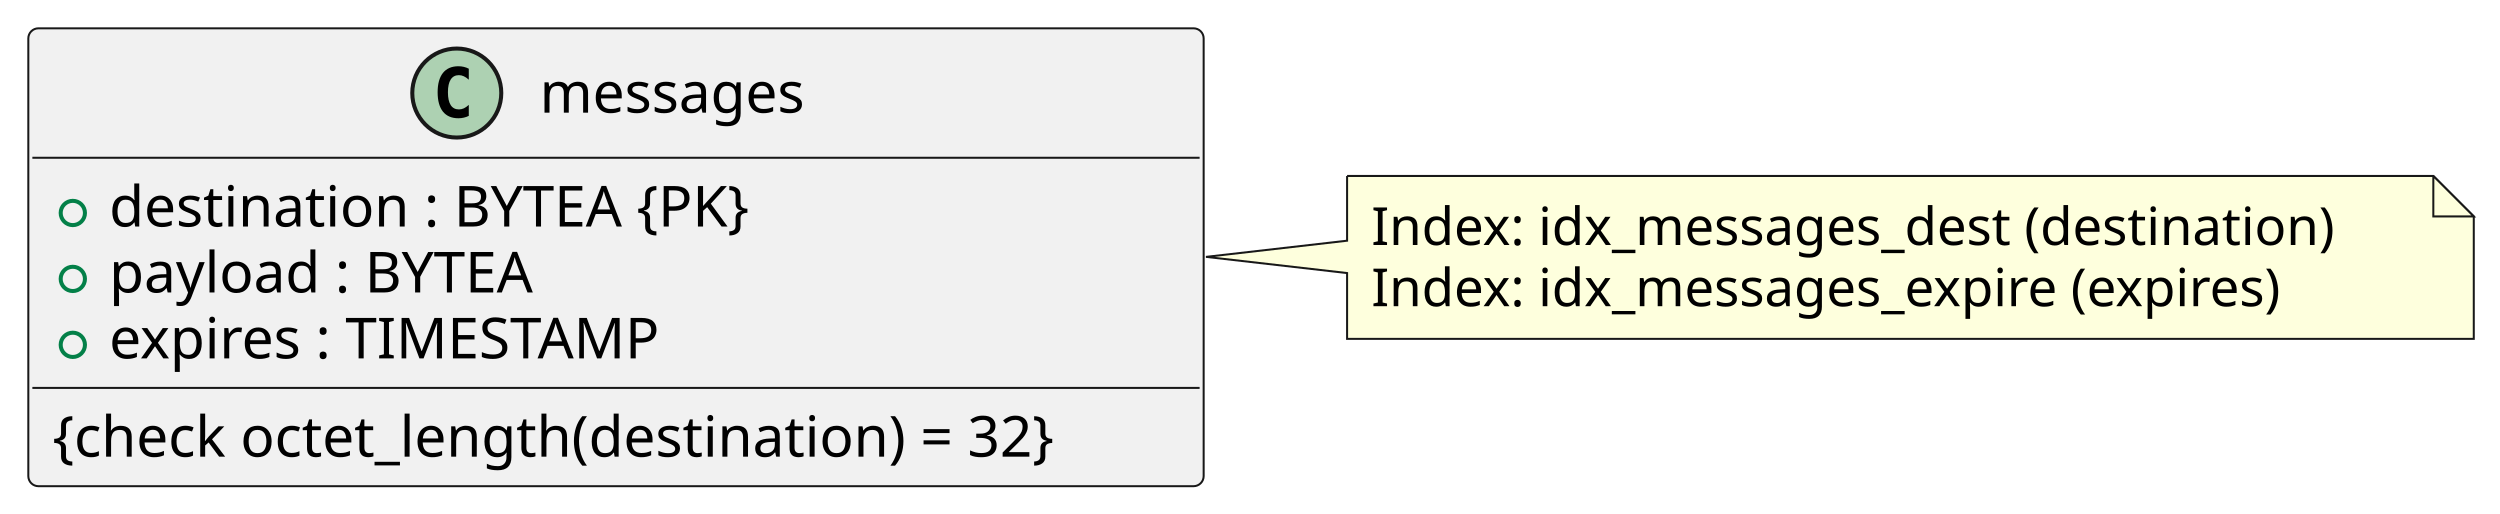
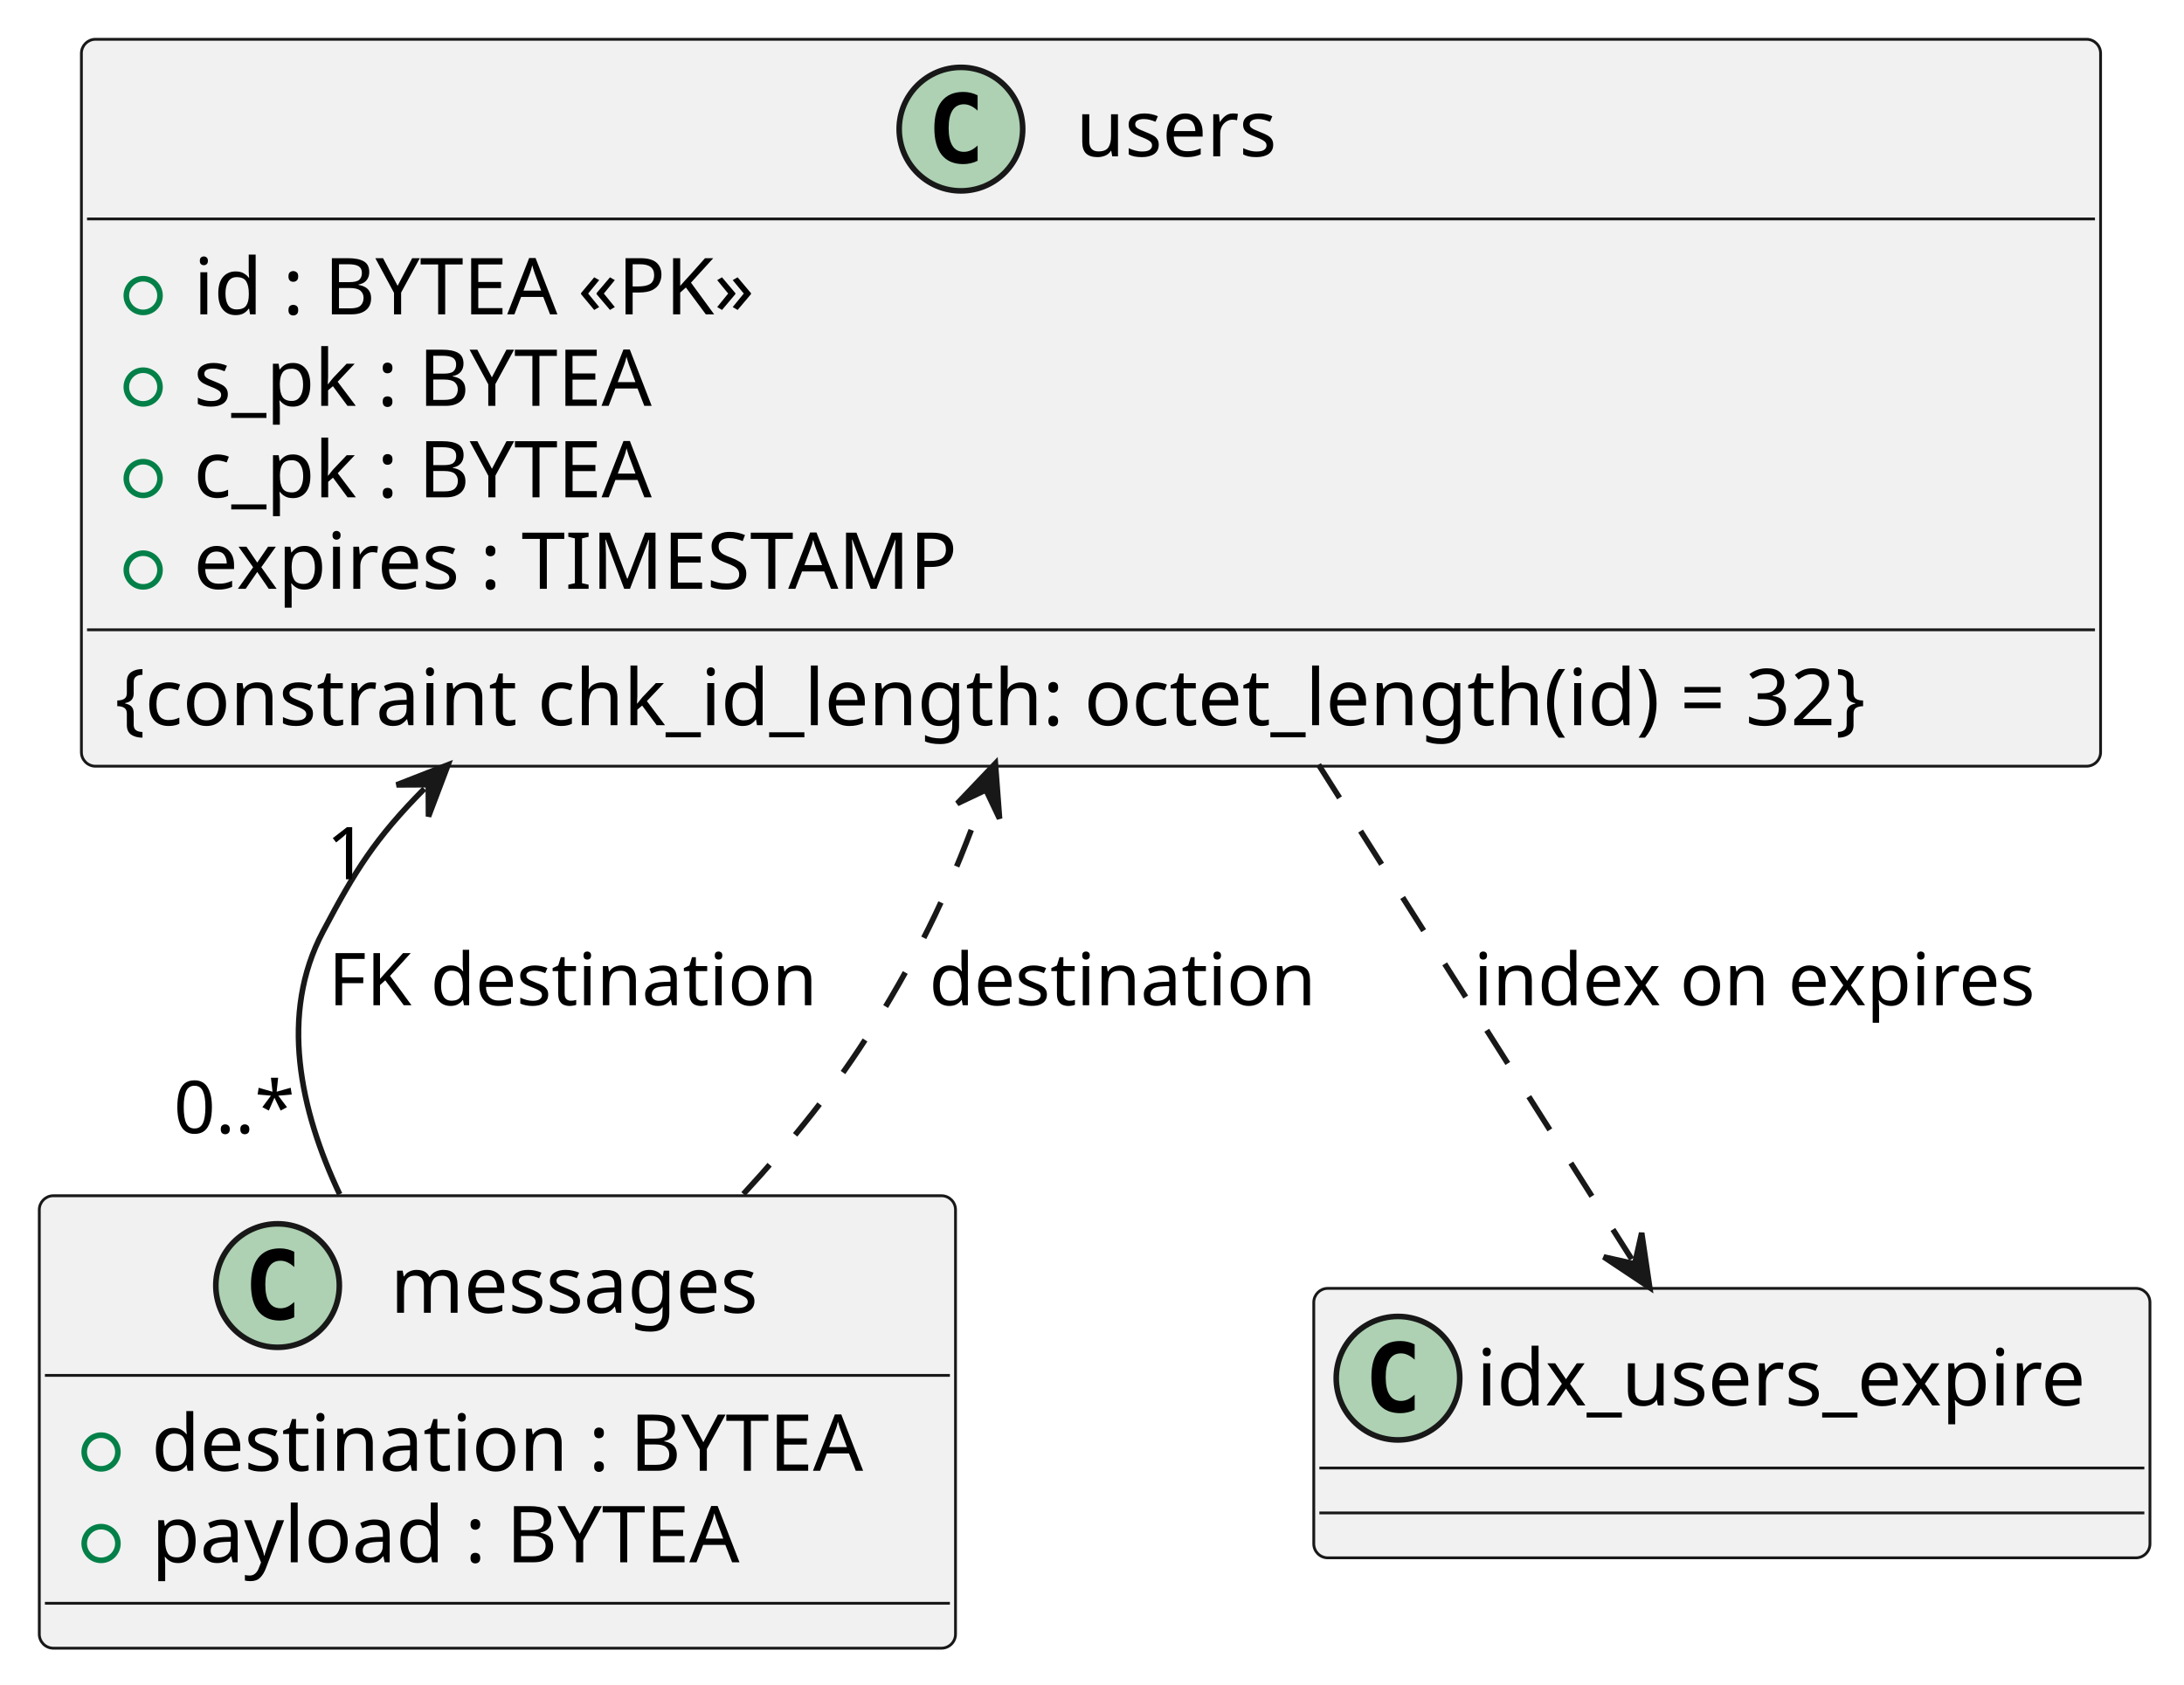
- <svg xmlns="http://www.w3.org/2000/svg" contentStyleType="text/css" data-diagram-type="CLASS" height="127px" preserveAspectRatio="none" style="width:618px;height:127px;background:#FFFFFF;" version="1.1" viewBox="0 0 618 127" width="618px" zoomAndPan="magnify">
+ <svg xmlns="http://www.w3.org/2000/svg" contentStyleType="text/css" data-diagram-type="CLASS" height="300px" preserveAspectRatio="none" style="width:389px;height:300px;background:#FFFFFF;" version="1.1" viewBox="0 0 389 300" width="389px" zoomAndPan="magnify">
  <defs />
  <g>
-     <g class="entity" data-entity="messages" data-source-line="1" data-uid="ent0002" id="entity_messages">
-       <rect fill="#F1F1F1" height="113.188" rx="2.5" ry="2.5" style="stroke:#181818;stroke-width:0.5;" width="290.544" x="7" y="7" />
-       <ellipse cx="112.916" cy="23" fill="#ADD1B2" rx="11" ry="11" style="stroke:#181818;stroke-width:1;" />
-       <path d="M115.885,28.641 Q115.307,28.938 114.666,29.078 Q114.025,29.234 113.322,29.234 Q110.822,29.234 109.494,27.594 Q108.182,25.938 108.182,22.812 Q108.182,19.688 109.494,18.031 Q110.822,16.375 113.322,16.375 Q114.025,16.375 114.666,16.531 Q115.322,16.688 115.885,16.984 L115.885,19.703 Q115.26,19.125 114.666,18.859 Q114.072,18.578 113.447,18.578 Q112.103,18.578 111.416,19.656 Q110.728,20.719 110.728,22.812 Q110.728,24.906 111.416,25.984 Q112.103,27.047 113.447,27.047 Q114.072,27.047 114.666,26.781 Q115.26,26.5 115.885,25.922 L115.885,28.641 Z " fill="#000000" />
-       <text fill="#000000" font-family="sans-serif" font-size="14" lengthAdjust="spacing" textLength="70.212" x="133.416" y="27.847">messages</text>
-       <line style="stroke:#181818;stroke-width:0.5;" x1="8" x2="296.544" y1="39" y2="39" />
-       <ellipse cx="18" cy="52.648" fill="none" rx="3" ry="3" style="stroke:#038048;stroke-width:1;" />
-       <text fill="#000000" font-family="sans-serif" font-size="14" lengthAdjust="spacing" textLength="177.078" x="27" y="55.995">destination : BYTEA {PK}</text>
-       <ellipse cx="18" cy="68.945" fill="none" rx="3" ry="3" style="stroke:#038048;stroke-width:1;" />
-       <text fill="#000000" font-family="sans-serif" font-size="14" lengthAdjust="spacing" textLength="114.42" x="27" y="72.292">payload : BYTEA</text>
-       <ellipse cx="18" cy="85.242" fill="none" rx="3" ry="3" style="stroke:#038048;stroke-width:1;" />
-       <text fill="#000000" font-family="sans-serif" font-size="14" lengthAdjust="spacing" textLength="146.098" x="27" y="88.589">expires : TIMESTAMP</text>
-       <line style="stroke:#181818;stroke-width:0.5;" x1="8" x2="296.544" y1="95.891" y2="95.891" />
-       <text fill="#000000" font-family="sans-serif" font-size="14" lengthAdjust="spacing" textLength="278.544" x="13" y="112.886">{check octet_length(destination) = 32}</text>
+     <g class="entity" data-entity="users" data-source-line="2" data-uid="ent0002" id="entity_users">
+       <rect fill="#F1F1F1" height="129.484" rx="2.5" ry="2.5" style="stroke:#181818;stroke-width:0.5;" width="359.642" x="14.5" y="7" />
+       <ellipse cx="171.156" cy="23" fill="#ADD1B2" rx="11" ry="11" style="stroke:#181818;stroke-width:1;" />
+       <path d="M174.125,28.641 Q173.546,28.938 172.906,29.078 Q172.265,29.234 171.562,29.234 Q169.062,29.234 167.734,27.594 Q166.421,25.938 166.421,22.812 Q166.421,19.688 167.734,18.031 Q169.062,16.375 171.562,16.375 Q172.265,16.375 172.906,16.531 Q173.562,16.688 174.125,16.984 L174.125,19.703 Q173.5,19.125 172.906,18.859 Q172.312,18.578 171.687,18.578 Q170.343,18.578 169.656,19.656 Q168.968,20.719 168.968,22.812 Q168.968,24.906 169.656,25.984 Q170.343,27.047 171.687,27.047 Q172.312,27.047 172.906,26.781 Q173.5,26.5 174.125,25.922 L174.125,28.641 Z " fill="#000000" />
+       <text fill="#000000" font-family="sans-serif" font-size="14" lengthAdjust="spacing" textLength="37.83" x="191.656" y="27.847">users</text>
+       <line style="stroke:#181818;stroke-width:0.5;" x1="15.5" x2="373.142" y1="39" y2="39" />
+       <ellipse cx="25.5" cy="52.648" fill="none" rx="3" ry="3" style="stroke:#038048;stroke-width:1;" />
+       <text fill="#000000" font-family="sans-serif" font-size="14" lengthAdjust="spacing" textLength="110.728" x="34.5" y="55.995">id : BYTEA «PK»</text>
+       <ellipse cx="25.5" cy="68.945" fill="none" rx="3" ry="3" style="stroke:#038048;stroke-width:1;" />
+       <text fill="#000000" font-family="sans-serif" font-size="14" lengthAdjust="spacing" textLength="90.036" x="34.5" y="72.292">s_pk : BYTEA</text>
+       <ellipse cx="25.5" cy="85.242" fill="none" rx="3" ry="3" style="stroke:#038048;stroke-width:1;" />
+       <text fill="#000000" font-family="sans-serif" font-size="14" lengthAdjust="spacing" textLength="90.439" x="34.5" y="88.589">c_pk : BYTEA</text>
+       <ellipse cx="25.5" cy="101.539" fill="none" rx="3" ry="3" style="stroke:#038048;stroke-width:1;" />
+       <text fill="#000000" font-family="sans-serif" font-size="14" lengthAdjust="spacing" textLength="146.098" x="34.5" y="104.886">expires : TIMESTAMP</text>
+       <line style="stroke:#181818;stroke-width:0.5;" x1="15.5" x2="373.142" y1="112.188" y2="112.188" />
+       <text fill="#000000" font-family="sans-serif" font-size="14" lengthAdjust="spacing" textLength="347.642" x="20.5" y="129.183">{constraint chk_id_length: octet_length(id) = 32}</text>
    </g>
-     <g class="entity" data-entity="GMN3" data-source-line="10" data-uid="ent0004" id="entity_GMN3">
-       <path d="M333,43.5 L333,59.5 L298.12,63.5 L333,67.5 L333,83.766 A0,0 0 0 0 333,83.766 L611.518,83.766 A0,0 0 0 0 611.518,83.766 L611.518,53.5 L601.518,43.5 L333,43.5 A0,0 0 0 0 333,43.5" fill="#FEFFDD" style="stroke:#181818;stroke-width:0.5;" />
-       <path d="M601.518,43.5 L601.518,53.5 L611.518,53.5 L601.518,43.5" fill="#FEFFDD" style="stroke:#181818;stroke-width:0.5;" />
-       <text fill="#000000" font-family="sans-serif" font-size="13" lengthAdjust="spacing" textLength="257.518" x="339" y="60.567">Index: idx_messages_dest (destination)</text>
-       <text fill="#000000" font-family="sans-serif" font-size="13" lengthAdjust="spacing" textLength="245.127" x="339" y="75.7">Index: idx_messages_expire (expires)</text>
+     <g class="entity" data-entity="messages" data-source-line="11" data-uid="ent0003" id="entity_messages">
+       <rect fill="#F1F1F1" height="80.594" rx="2.5" ry="2.5" style="stroke:#181818;stroke-width:0.5;" width="163.19" x="7" y="213" />
+       <ellipse cx="49.44" cy="229" fill="#ADD1B2" rx="11" ry="11" style="stroke:#181818;stroke-width:1;" />
+       <path d="M52.409,234.641 Q51.831,234.938 51.19,235.078 Q50.55,235.234 49.847,235.234 Q47.347,235.234 46.019,233.594 Q44.706,231.938 44.706,228.812 Q44.706,225.688 46.019,224.031 Q47.347,222.375 49.847,222.375 Q50.55,222.375 51.19,222.531 Q51.847,222.688 52.409,222.984 L52.409,225.703 Q51.784,225.125 51.19,224.859 Q50.597,224.578 49.972,224.578 Q48.628,224.578 47.94,225.656 Q47.253,226.719 47.253,228.812 Q47.253,230.906 47.94,231.984 Q48.628,233.047 49.972,233.047 Q50.597,233.047 51.19,232.781 Q51.784,232.5 52.409,231.922 L52.409,234.641 Z " fill="#000000" />
+       <text fill="#000000" font-family="sans-serif" font-size="14" lengthAdjust="spacing" textLength="70.212" x="69.538" y="233.847">messages</text>
+       <line style="stroke:#181818;stroke-width:0.5;" x1="8" x2="169.19" y1="245" y2="245" />
+       <ellipse cx="18" cy="258.648" fill="none" rx="3" ry="3" style="stroke:#038048;stroke-width:1;" />
+       <text fill="#000000" font-family="sans-serif" font-size="14" lengthAdjust="spacing" textLength="137.19" x="27" y="261.995">destination : BYTEA</text>
+       <ellipse cx="18" cy="274.945" fill="none" rx="3" ry="3" style="stroke:#038048;stroke-width:1;" />
+       <text fill="#000000" font-family="sans-serif" font-size="14" lengthAdjust="spacing" textLength="114.42" x="27" y="278.292">payload : BYTEA</text>
+       <line style="stroke:#181818;stroke-width:0.5;" x1="8" x2="169.19" y1="285.594" y2="285.594" />
+     </g>
+     <g class="entity" data-entity="idx_users_expire" data-source-line="21" data-uid="ent0006" id="entity_idx_users_expire">
+       <rect fill="#F1F1F1" height="48" rx="2.5" ry="2.5" style="stroke:#181818;stroke-width:0.5;" width="148.935" x="234" y="229.5" />
+       <ellipse cx="249" cy="245.5" fill="#ADD1B2" rx="11" ry="11" style="stroke:#181818;stroke-width:1;" />
+       <path d="M251.969,251.141 Q251.391,251.438 250.75,251.578 Q250.109,251.734 249.406,251.734 Q246.906,251.734 245.578,250.094 Q244.266,248.438 244.266,245.312 Q244.266,242.188 245.578,240.531 Q246.906,238.875 249.406,238.875 Q250.109,238.875 250.75,239.031 Q251.406,239.188 251.969,239.484 L251.969,242.203 Q251.344,241.625 250.75,241.359 Q250.156,241.078 249.531,241.078 Q248.188,241.078 247.5,242.156 Q246.812,243.219 246.812,245.312 Q246.812,247.406 247.5,248.484 Q248.188,249.547 249.531,249.547 Q250.156,249.547 250.75,249.281 Q251.344,249 251.969,248.422 L251.969,251.141 Z " fill="#000000" />
+       <text fill="#000000" font-family="sans-serif" font-size="14" lengthAdjust="spacing" textLength="116.936" x="263" y="250.347">idx_users_expire</text>
+       <line style="stroke:#181818;stroke-width:0.5;" x1="235" x2="381.935" y1="261.5" y2="261.5" />
+       <line style="stroke:#181818;stroke-width:0.5;" x1="235" x2="381.935" y1="269.5" y2="269.5" />
+     </g>
+     <g class="link" data-entity-1="users" data-entity-2="messages" data-source-line="17" data-uid="lnk4" id="link_users_messages">
+       <path codeLine="17" d="M75.589,140.494 C66.769,149.404 63.28,155.05 57.5,166 C49.75,180.67 53.41,197.7 60.5,212.74" fill="none" id="users-backto-messages" style="stroke:#181818;stroke-width:1;" />
+       <polygon fill="#181818" points="79.81,136.23,70.636,139.812,76.293,139.783,76.321,145.44,79.81,136.23" style="stroke:#181818;stroke-width:1;" />
+       <text fill="#000000" font-family="sans-serif" font-size="13" lengthAdjust="spacing" textLength="92.974" x="58.5" y="179.067">FK destination</text>
+       <text fill="#000000" font-family="sans-serif" font-size="13" lengthAdjust="spacing" textLength="8.271" x="58.123" y="156.628">1</text>
+       <text fill="#000000" font-family="sans-serif" font-size="13" lengthAdjust="spacing" textLength="23.036" x="30.945" y="201.858">0..*</text>
+     </g>
+     <g class="link" data-entity-1="messages" data-entity-2="users" data-source-line="18" data-uid="lnk5" id="link_messages_users">
+       <path codeLine="18" d="M132.41,212.69 C140.86,203.53 149.07,193.41 155.5,183 C164.37,168.63 169.573,157.621 175.273,141.651" fill="none" id="messages-to-users" style="stroke:#181818;stroke-width:1;stroke-dasharray:7,7;" />
+       <polygon fill="#181818" points="177.29,136,170.497,143.132,175.609,140.709,178.032,145.821,177.29,136" style="stroke:#181818;stroke-width:1;" />
+       <text fill="#000000" font-family="sans-serif" font-size="13" lengthAdjust="spacing" textLength="72.839" x="165.5" y="179.067">destination</text>
+     </g>
+     <g class="link" data-entity-1="users" data-entity-2="idx_users_expire" data-source-line="21" data-uid="lnk7" id="link_users_idx_users_expire">
+       <path codeLine="21" d="M234.85,136.21 C255.35,168.58 275.78,200.841 290.63,224.291" fill="none" id="users-to-idx_users_expire" style="stroke:#181818;stroke-width:1;stroke-dasharray:7,7;" />
+       <polygon fill="#181818" points="293.84,229.36,292.404,219.616,291.165,225.136,285.646,223.896,293.84,229.36" style="stroke:#181818;stroke-width:1;" />
+       <text fill="#000000" font-family="sans-serif" font-size="13" lengthAdjust="spacing" textLength="107.923" x="262.5" y="179.067">index on expires</text>
    </g>
  </g>
</svg>
